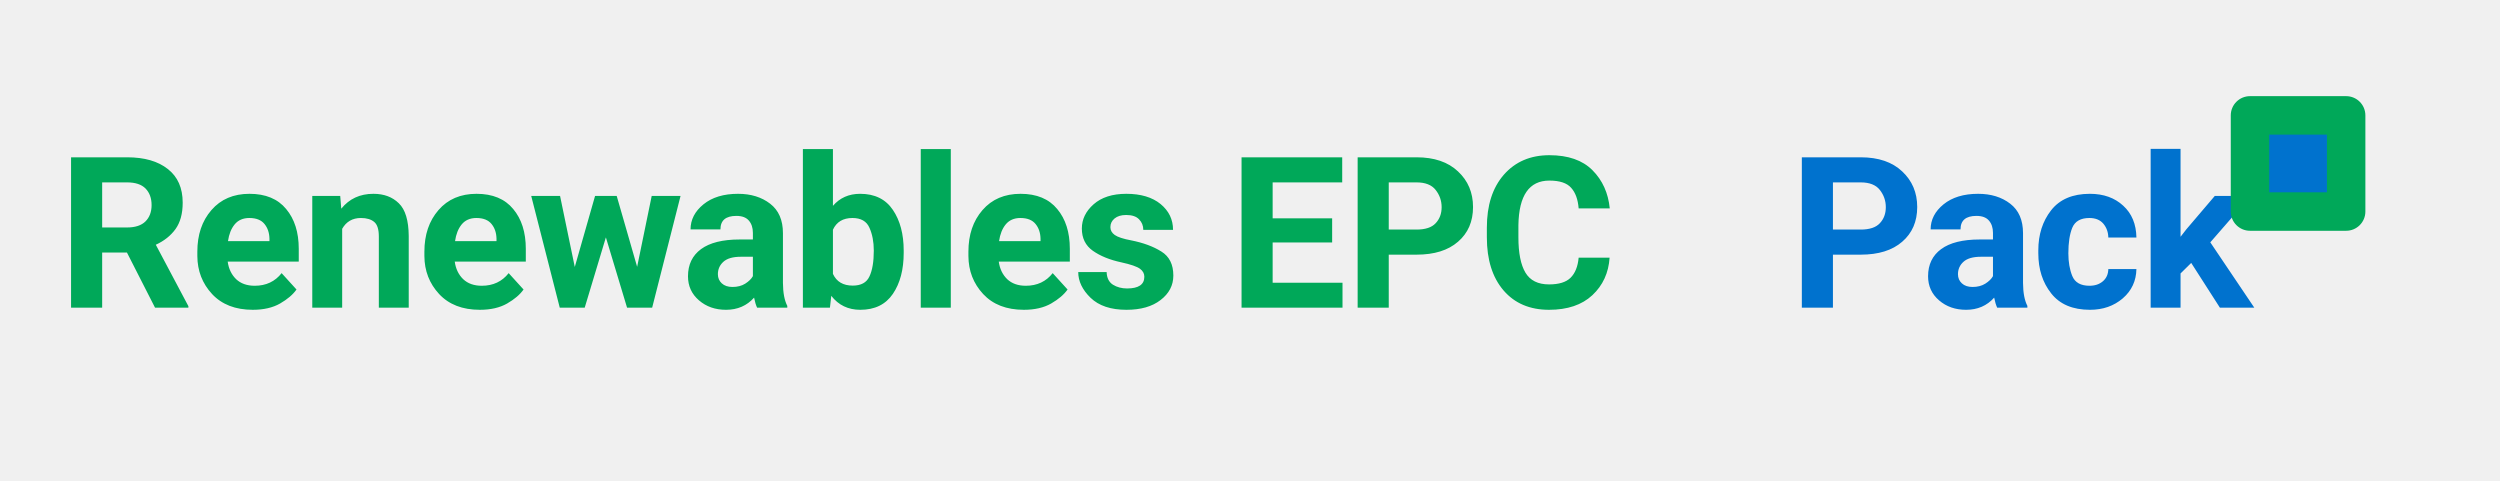
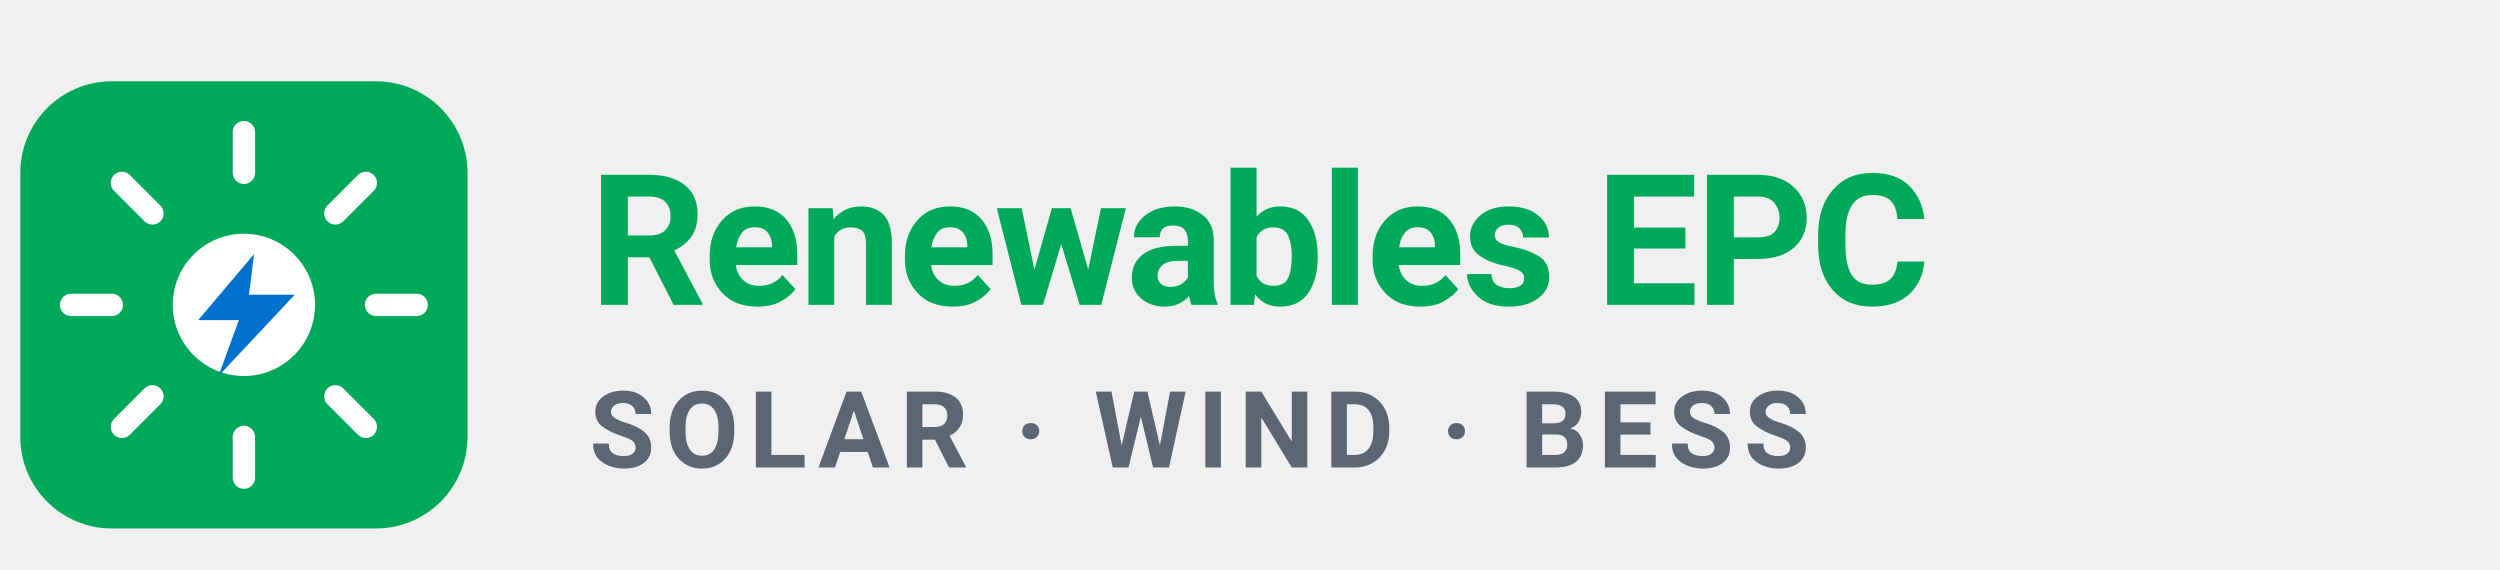
- <svg xmlns="http://www.w3.org/2000/svg" viewBox="0 0 260 50" width="260" height="50" role="img" aria-label="Renewables EPC Pack">
-   <g font-family="-apple-system, BlinkMacSystemFont, 'Segoe UI', Roboto, 'Helvetica Neue', Arial, sans-serif" font-weight="700" font-size="22" letter-spacing="-0.3">
-     <text x="6" y="32" fill="#00A859">Renewables EPC</text>
-     <text x="186" y="32" fill="#0072CE">Pack</text>
+ <svg xmlns="http://www.w3.org/2000/svg" viewBox="0 0 246 56" width="246" height="56" role="img" aria-label="Renewables EPC Pack">
+   <rect x="2" y="8" width="44" height="44" rx="9" fill="#00A859" />
+   <circle cx="24" cy="30" r="7" fill="#FFFFFF" />
+   <g stroke="#FFFFFF" stroke-width="2.2" stroke-linecap="round">
+     <line x1="24" y1="13" x2="24" y2="17" />
+     <line x1="24" y1="43" x2="24" y2="47" />
+     <line x1="7" y1="30" x2="11" y2="30" />
+     <line x1="37" y1="30" x2="41" y2="30" />
+     <line x1="12" y1="18" x2="15" y2="21" />
+     <line x1="36" y1="18" x2="33" y2="21" />
+     <line x1="12" y1="42" x2="15" y2="39" />
+     <line x1="36" y1="42" x2="33" y2="39" />
  </g>
-   <rect x="232" y="10" width="14" height="14" rx="2" fill="#00A859" />
-   <rect x="236" y="14" width="6" height="6" fill="#0072CE" />
+   <path d="M25 25 L19.5 31.5 L23.5 31.5 L21.5 37 L29 29 L24.5 29 Z" fill="#0072CE" />
+   <g font-family="-apple-system, BlinkMacSystemFont, 'Segoe UI', Roboto, 'Helvetica Neue', Arial, sans-serif" letter-spacing="-0.3">
+     <text x="58" y="30" font-size="18" font-weight="700" fill="#00A859">Renewables EPC</text>
+     <text x="58" y="46" font-size="10.5" font-weight="600" fill="#5B6573" letter-spacing="1">SOLAR · WIND · BESS</text>
+   </g>
</svg>
